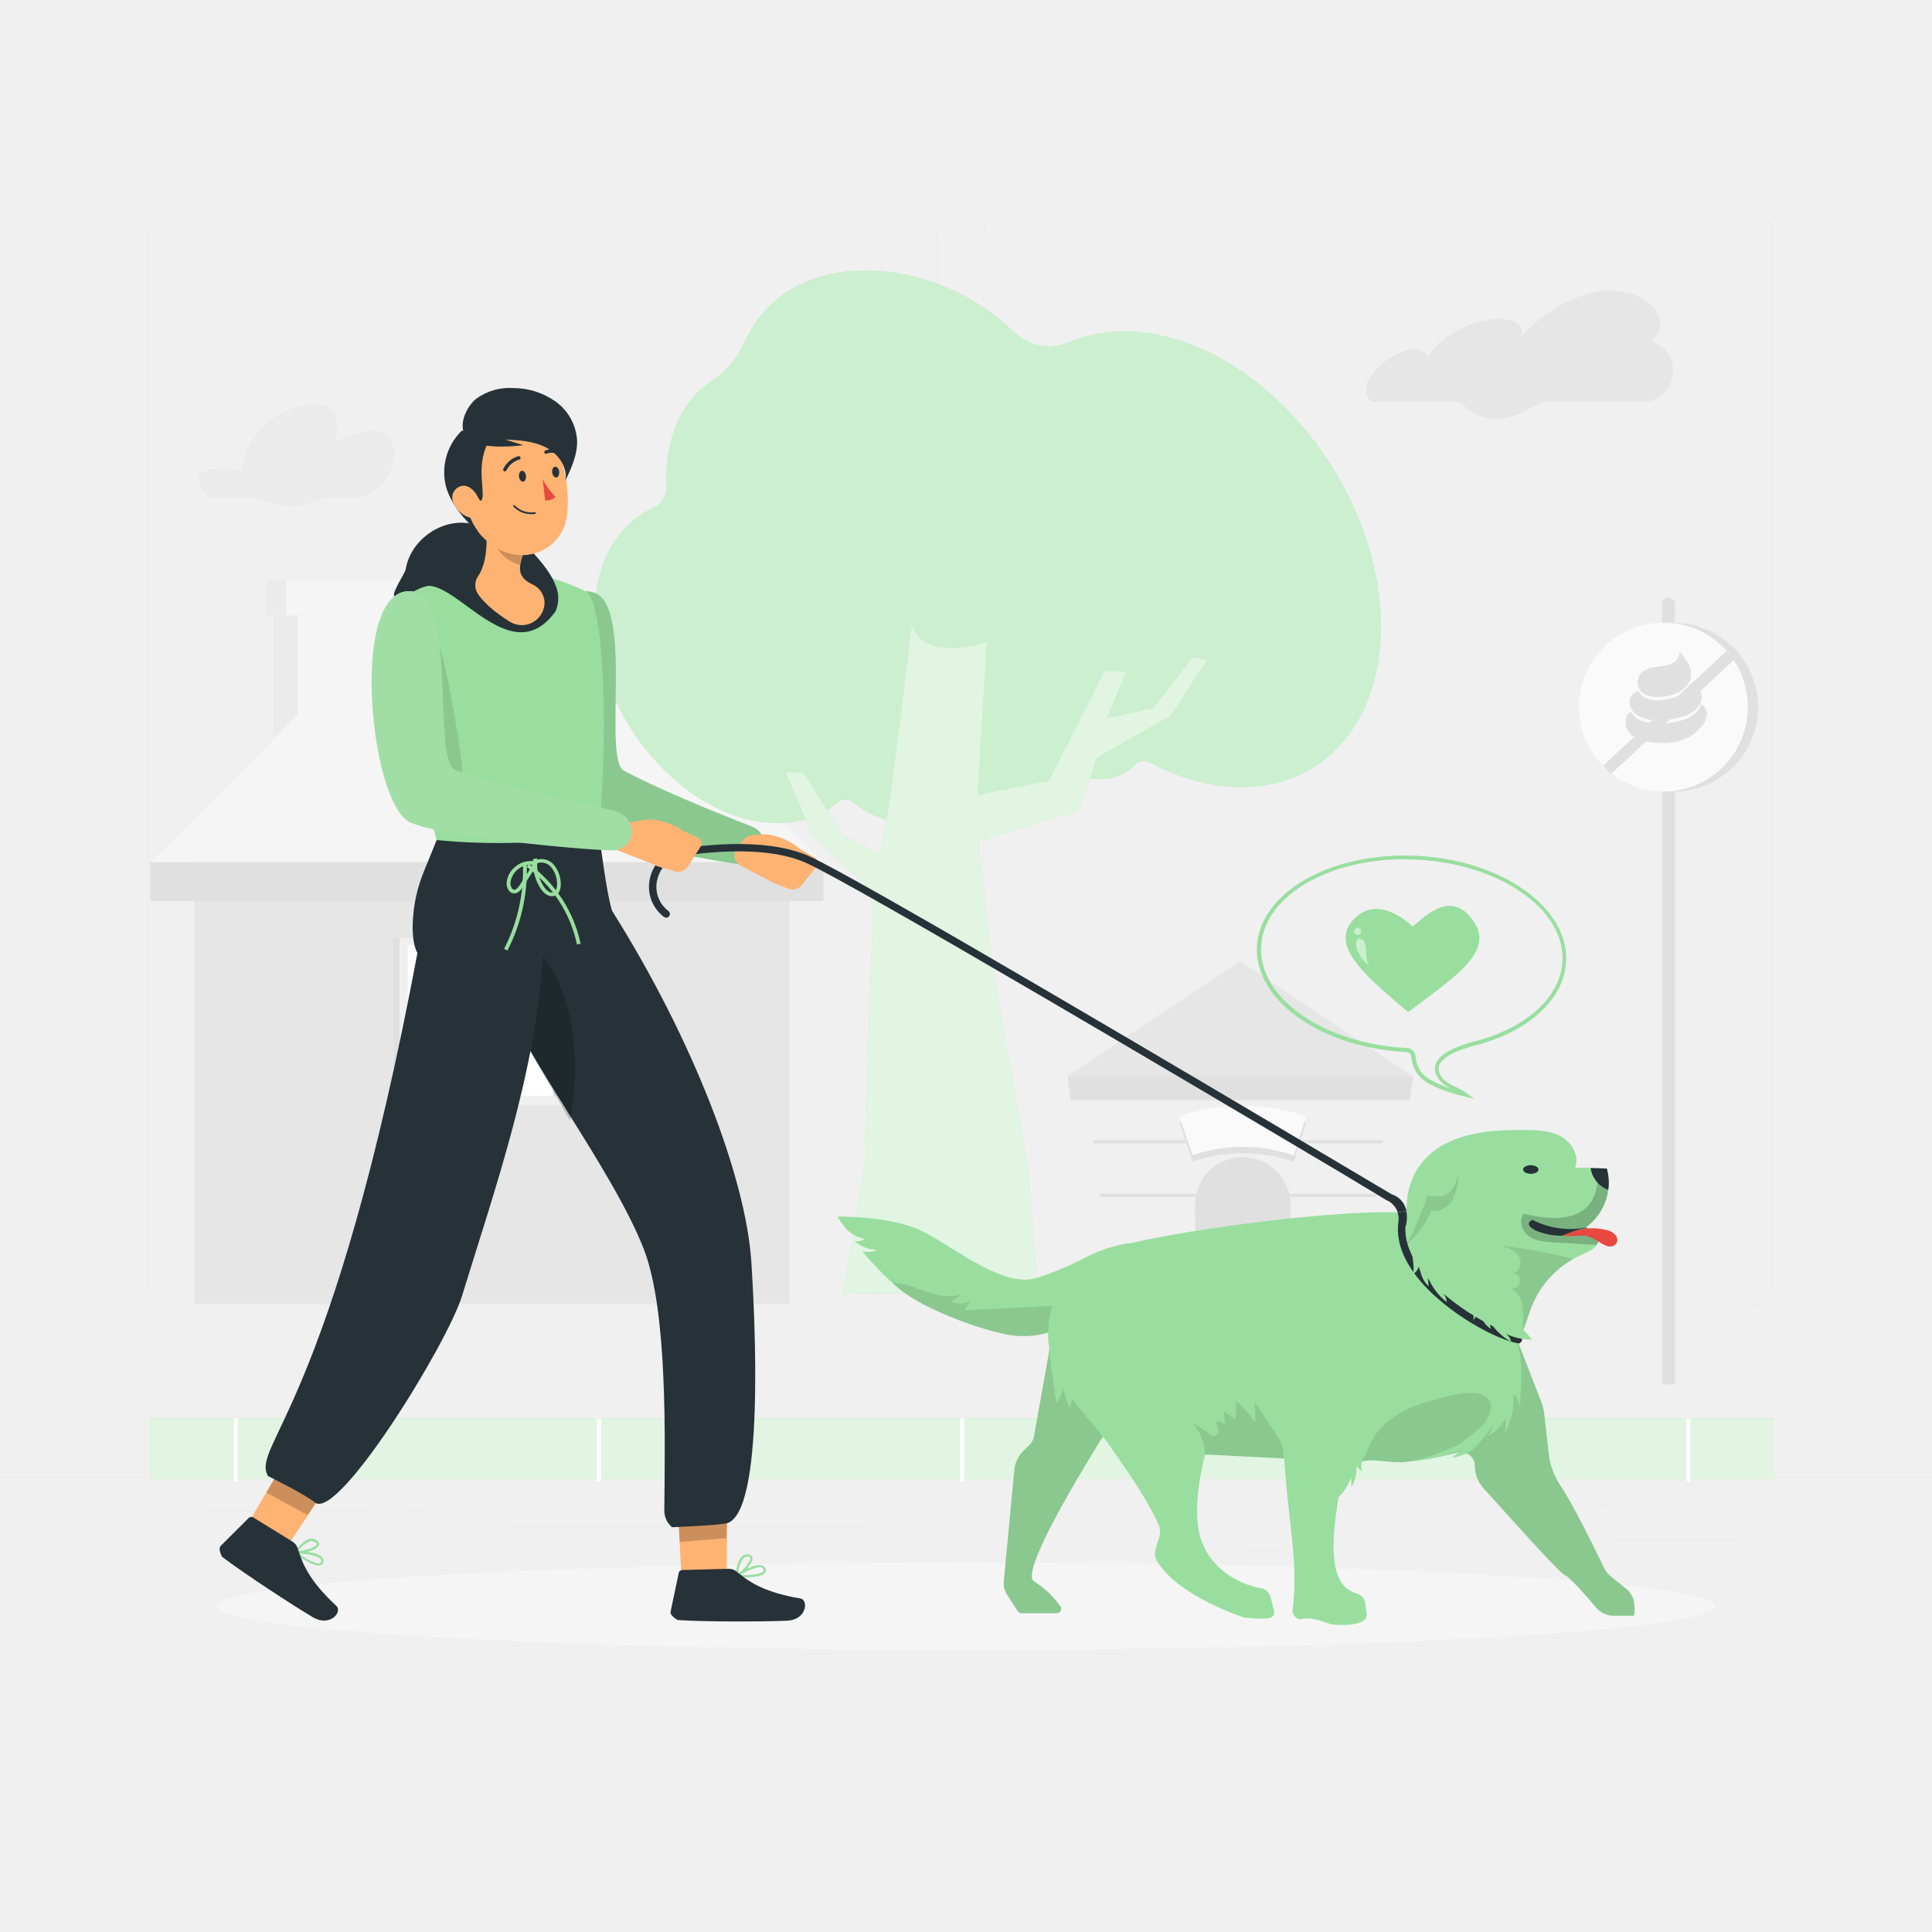
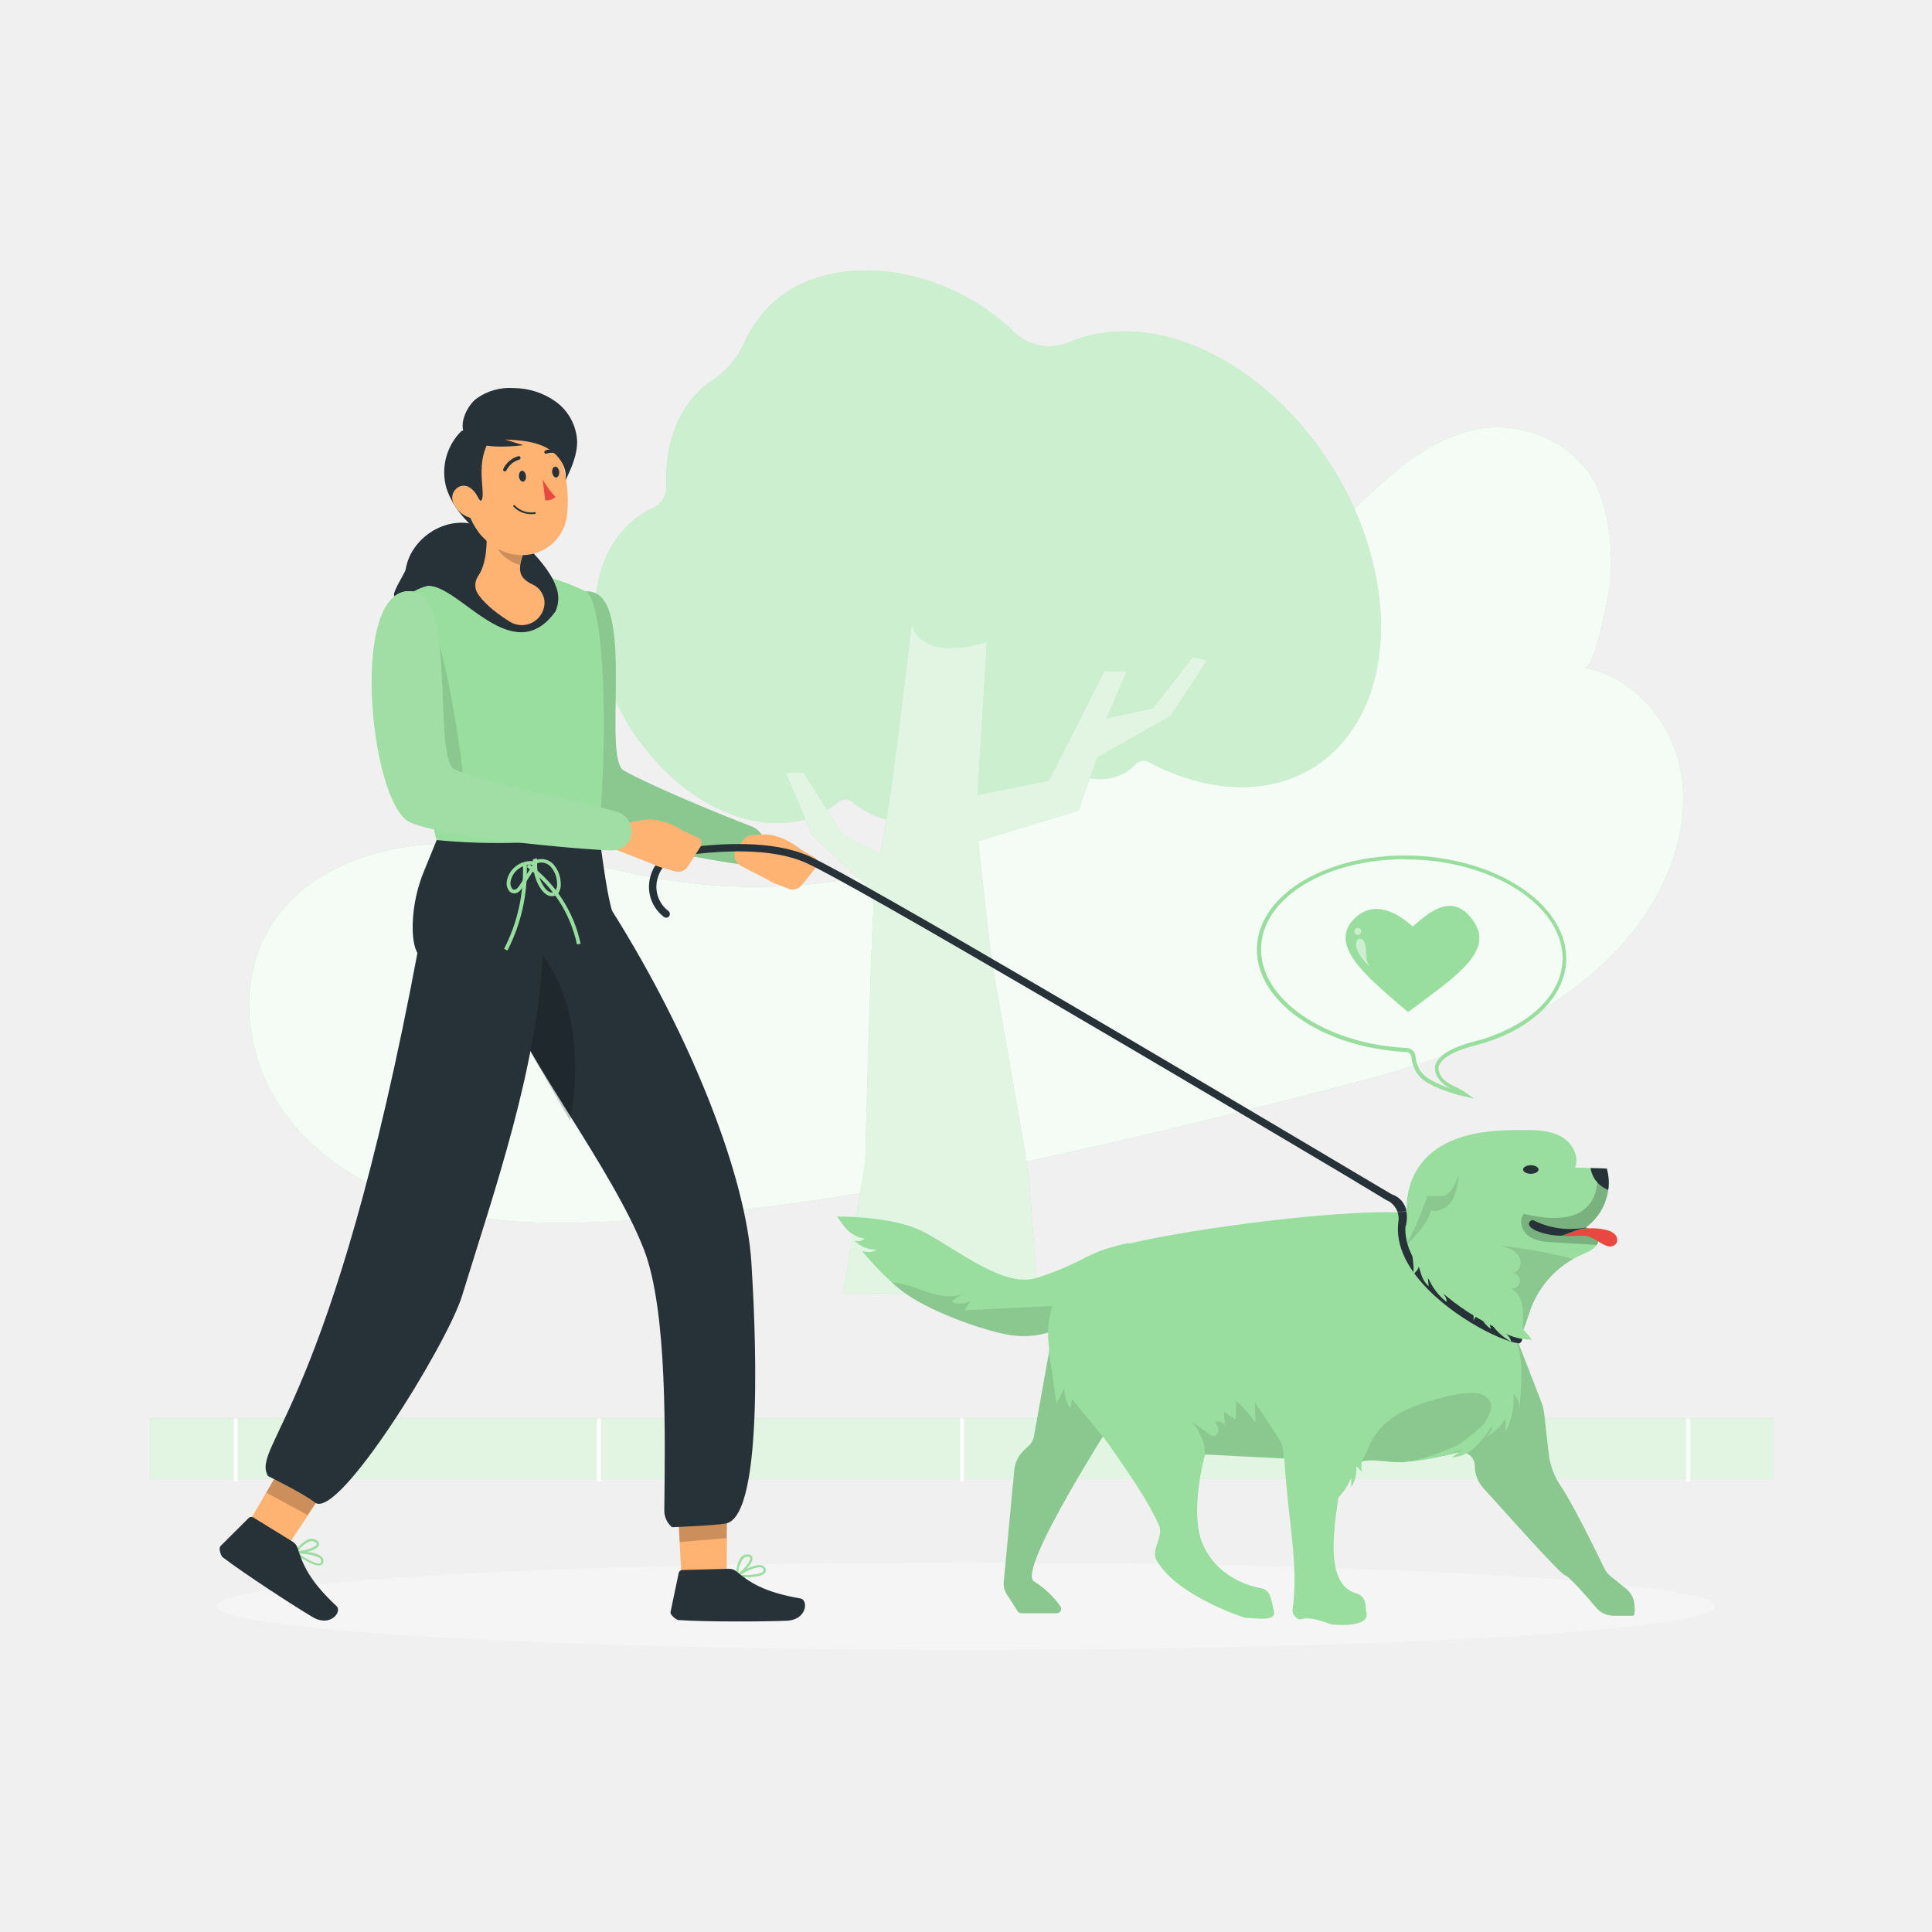
<svg xmlns="http://www.w3.org/2000/svg" viewBox="0 0 500 500">
-   <g id="freepik--background-complete--inject-31">
-     <rect x="416.78" y="398.49" width="33.12" height="0.25" style="fill:#ebebeb" />
-     <rect x="322.53" y="401.21" width="8.69" height="0.25" style="fill:#ebebeb" />
-     <rect x="396.59" y="389.21" width="19.19" height="0.25" style="fill:#ebebeb" />
-     <rect x="52.46" y="390.89" width="43.19" height="0.25" style="fill:#ebebeb" />
-     <rect x="104.56" y="390.89" width="6.33" height="0.25" style="fill:#ebebeb" />
-     <rect x="131.47" y="395.11" width="93.68" height="0.25" style="fill:#ebebeb" />
-     <path d="M237,337.8H43.91a5.71,5.71,0,0,1-5.7-5.71V60.66A5.71,5.71,0,0,1,43.91,55H237a5.71,5.71,0,0,1,5.71,5.71V332.09A5.71,5.71,0,0,1,237,337.8ZM43.91,55.2a5.46,5.46,0,0,0-5.45,5.46V332.09a5.46,5.46,0,0,0,5.45,5.46H237a5.47,5.47,0,0,0,5.46-5.46V60.66A5.47,5.47,0,0,0,237,55.2Z" style="fill:#ebebeb" />
-     <path d="M453.31,337.8H260.21a5.72,5.72,0,0,1-5.71-5.71V60.66A5.72,5.72,0,0,1,260.21,55h193.1A5.71,5.71,0,0,1,459,60.66V332.09A5.71,5.71,0,0,1,453.31,337.8ZM260.21,55.2a5.47,5.47,0,0,0-5.46,5.46V332.09a5.47,5.47,0,0,0,5.46,5.46h193.1a5.47,5.47,0,0,0,5.46-5.46V60.66a5.47,5.47,0,0,0-5.46-5.46Z" style="fill:#ebebeb" />
-     <rect y="382.4" width="500" height="0.25" style="fill:#ebebeb" />
-     <rect x="70.72" y="159.26" width="22.71" height="42.15" transform="translate(164.14 360.67) rotate(180)" style="fill:#ebebeb" />
-     <rect x="77.04" y="159.26" width="22.71" height="42.15" transform="translate(176.8 360.67) rotate(180)" style="fill:#f5f5f5" />
-     <rect x="68.85" y="150.07" width="33.88" height="9.19" style="fill:#f5f5f5" />
-     <rect x="68.85" y="150.07" width="5.22" height="9.19" style="fill:#ebebeb" />
-     <rect x="50.28" y="223.11" width="154" height="114.31" transform="translate(254.56 560.53) rotate(180)" style="fill:#e6e6e6" />
-     <polygon points="125.98 135.99 213.1 223.11 38.86 223.11 125.98 135.99" style="fill:#f5f5f5" />
-     <rect x="38.86" y="223.11" width="174.24" height="10.05" transform="translate(251.96 456.28) rotate(180)" style="fill:#e0e0e0" />
-     <rect x="101.81" y="242.81" width="43.34" height="43.34" style="fill:#e0e0e0" />
-     <rect x="103.4" y="242.81" width="43.34" height="43.34" style="fill:#f0f0f0" />
-     <rect x="105.51" y="244.57" width="39.04" height="39.04" style="fill:#fff" />
-     <rect x="143.17" y="244.57" width="1.37" height="39.04" style="fill:#e0e0e0" />
-     <rect x="123.67" y="247.01" width="1.37" height="37.93" transform="translate(-141.62 390.33) rotate(-90)" style="fill:#e0e0e0" />
-     <rect x="104.77" y="262.98" width="39.77" height="2.31" style="fill:#f0f0f0" />
-     <polygon points="284.56 309.24 284.63 309.79 286.23 322.95 286.32 323.69 287.91 336.8 287.96 337.19 311.51 337.19 331.74 337.19 352.94 337.19 352.95 337.1 354.53 323.69 354.62 322.9 356.16 309.79 356.26 308.99 357.8 295.89 357.89 295.09 359.12 284.69 359.84 278.54 280.82 278.54 281.56 284.69 282.88 295.48 282.93 295.89 284.56 309.24" style="fill:#f0f0f0" />
-     <polygon points="321 248.74 276.29 278.54 365.71 278.54 321 248.74" style="fill:#e6e6e6" />
-     <polygon points="364.87 284.69 277.13 284.69 276.29 278.54 365.71 278.54 364.87 284.69" style="fill:#e0e0e0" />
-     <path d="M334,312.19c0,13.81-.83,19.81-2.24,25H311.51c-1.41-5.2-2.24-11.2-2.24-25a12.36,12.36,0,1,1,24.71,0Z" style="fill:#e0e0e0" />
-     <polygon points="282.88 295.48 282.88 295.09 357.89 295.09 357.8 295.89 282.93 295.89 282.88 295.48" style="fill:#e0e0e0" />
-     <polygon points="284.56 309.24 284.56 308.99 309.69 308.99 333.56 308.99 356.26 308.99 356.16 309.79 333.74 309.79 309.51 309.79 284.63 309.79 284.56 309.24" style="fill:#e0e0e0" />
-     <polygon points="286.23 322.95 286.23 322.9 309.5 322.9 333.75 322.9 354.62 322.9 354.53 323.69 333.71 323.69 309.54 323.69 286.32 323.69 286.23 322.95" style="fill:#e0e0e0" />
-     <rect x="287.9" y="336.8" width="65.05" height="0.8" style="fill:#e0e0e0" />
-     <path d="M334.86,300.65l-1.15-.36a40.31,40.31,0,0,0-25.07.32l-3.41-10.05a50.92,50.92,0,0,1,31.64-.4l1.14.36Z" style="fill:#e0e0e0" />
-     <path d="M334.86,299l-1.15-.35a40.24,40.24,0,0,0-25.07.31l-3.41-10.05a50.85,50.85,0,0,1,31.64-.39l1.14.35Z" style="fill:#fafafa" />
-     <path d="M354.88,104h21.49a4,4,0,0,1,2.14.64h0c6.72,6.55,14.59,2.9,18.09.68a8.33,8.33,0,0,1,4.46-1.32H425c9,0,11.15-12.57,2.67-15.53l-.33-.11c9.39-7.82-11.21-24.3-33.57-1.48,1.74-7.61-18.14-4.86-24.22,5.53C367.39,85.57,348.43,97.42,354.88,104Z" style="fill:#e6e6e6" />
-     <path d="M54.14,128.8H66l1,.44a19.5,19.5,0,0,0,16.84-.44h9.93s9.3-3.5,8.09-12.77-15.23-1.54-15.23-1.54,4.26-12.94-9.33-9.27a20.1,20.1,0,0,0-14.91,16.49S44.54,118.6,54.14,128.8Z" style="fill:#ebebeb" />
-     <path d="M431.83,154.67h0a1.68,1.68,0,0,1,1.68,1.68V358.28h-3.36v-202A1.67,1.67,0,0,1,431.83,154.67Z" style="fill:#e0e0e0" />
-     <path d="M455,183a21.86,21.86,0,0,1-21.86,21.86c-.45,0-.9,0-1.34-.05h0a21.69,21.69,0,0,1-15-7.35,21.37,21.37,0,0,1-1.84-2.39A21.85,21.85,0,0,1,431.8,161.2h0c.44,0,.89,0,1.34,0a21.73,21.73,0,0,1,13.39,4.59,19.38,19.38,0,0,1,2.25,2A21.72,21.72,0,0,1,455,183Z" style="fill:#e0e0e0" />
-     <path d="M452.33,183a21.84,21.84,0,0,1-20.5,21.81c-.45,0-.9.05-1.35.05a21.76,21.76,0,0,1-15.12-6.08,22.24,22.24,0,0,1-2-2.21,21.85,21.85,0,0,1,17.14-35.42c.45,0,.9,0,1.35,0a21.72,21.72,0,0,1,13.45,5.73,20.11,20.11,0,0,1,2.06,2.17A21.79,21.79,0,0,1,452.33,183Z" style="fill:#fafafa" />
-     <path d="M450.36,169.29l-1.47,1.36L418.34,199l-1.43,1.32a22.24,22.24,0,0,1-2-2.21l1.61-1.5,30.33-28.14,1.28-1.19A19.38,19.38,0,0,1,450.36,169.29Z" style="fill:#e0e0e0" />
-     <path d="M440.19,181.49a4.51,4.51,0,0,1-.71,1.46,8.52,8.52,0,0,1-4.61,2.69,20.15,20.15,0,0,1-7.08.7,8.64,8.64,0,0,1-4-1.19,4.75,4.75,0,0,1-1.64-1.78,3.59,3.59,0,0,1-.41-1.73,3.09,3.09,0,0,1,2.32-2.91c1.2,3.34,6.8,2.71,9.46,1.67a6.71,6.71,0,0,0,3.8-3.33,3.7,3.7,0,0,1,2.11.91A3.51,3.51,0,0,1,440.19,181.49Z" style="fill:#e0e0e0" />
-     <path d="M437.54,175.48a4.79,4.79,0,0,1-.24.73,6.67,6.67,0,0,1-3.8,3.33c-2.66,1.05-8.26,1.68-9.46-1.67a4.23,4.23,0,0,1-.2-.88,3.61,3.61,0,0,1,1.05-2.94,6.29,6.29,0,0,1,3.69-1.48,13.46,13.46,0,0,0,3.94-.79,3.36,3.36,0,0,0,2.16-3.11,17,17,0,0,1,2.24,3.1A5.73,5.73,0,0,1,437.54,175.48Z" style="fill:#e0e0e0" />
-     <path d="M441.75,184.64a4.6,4.6,0,0,1-.66,2.3,10.41,10.41,0,0,1-6.09,4.69,17.85,17.85,0,0,1-7.8.44,10.92,10.92,0,0,1-4-1.22,5,5,0,0,1-2.51-3.26c0-1.19.08-2.9,1.47-3.37a4.67,4.67,0,0,0,1.64,1.78,8.64,8.64,0,0,0,4,1.19,19.92,19.92,0,0,0,7.08-.69,8.48,8.48,0,0,0,4.61-2.7,4.45,4.45,0,0,0,.71-1.45,2,2,0,0,1,.51.23A2.42,2.42,0,0,1,441.75,184.64Z" style="fill:#e0e0e0" />
+   <g id="freepik--background-simple--inject-31">
+     <path d="M381.23,111.28c-10.24,2.36-18.82,9.22-26.51,16.39-26.77,25-47.84,56.25-78,76.92a144.67,144.67,0,0,1-100.21,23.68c-19-2.6-37.4-9-56.54-9.87s-40.32,5.3-50.19,21.71c-8.56,14.22-6.26,33.36,3.19,47s25,22.22,41.11,26.14,33,3.63,49.55,2.52c59.54-4,117.89-18,175.73-32.69,16.53-4.19,33.17-8.47,48.59-15.74s29.73-17.81,38.87-32.2c6.81-10.74,10.55-23.89,8-36.34s-12.27-23.73-24.78-26c2.8.51,6.45-19.59,6.65-21.79.71-7.9,0-16.71-3-24.12C408.69,114.76,393.86,108.36,381.23,111.28Z" style="fill:#99DE9F" />
+     <path d="M381.23,111.28c-10.24,2.36-18.82,9.22-26.51,16.39-26.77,25-47.84,56.25-78,76.92a144.67,144.67,0,0,1-100.21,23.68c-19-2.6-37.4-9-56.54-9.87s-40.32,5.3-50.19,21.71c-8.56,14.22-6.26,33.36,3.19,47s25,22.22,41.11,26.14,33,3.63,49.55,2.52c59.54-4,117.89-18,175.73-32.69,16.53-4.19,33.17-8.47,48.59-15.74s29.73-17.81,38.87-32.2c6.81-10.74,10.55-23.89,8-36.34s-12.27-23.73-24.78-26c2.8.51,6.45-19.59,6.65-21.79.71-7.9,0-16.71-3-24.12C408.69,114.76,393.86,108.36,381.23,111.28Z" style="fill:#fff;opacity:0.9" />
  </g>
  <g id="freepik--Shadow--inject-31">
    <ellipse id="freepik--path--inject-31" cx="250" cy="415.69" rx="193.89" ry="11.32" style="fill:#f5f5f5" />
  </g>
  <g id="freepik--speech-bubble--inject-31">
    <path d="M381.53,284.36l-2.42-.59a37.37,37.37,0,0,1-7.53-2.44l-.32-.15c-2.37-1.15-5.33-2.58-6-7.57a1.36,1.36,0,0,0-1.16-1.34c-22.07-1.06-39.47-13.31-38.8-27.31s19.19-24.53,41.24-23.48,39.46,13.33,38.78,27.33c-.43,8.94-8.35,17-20.68,20.92-.35.14-1,.32-1.89.55-3.07.81-8.8,2.32-10.24,5.31-.71,1.47.43,3.37,1.87,4.41a16.08,16.08,0,0,0,2.42,1.35,18,18,0,0,1,2.69,1.53Zm-18-62c-20.15,0-36.54,9.77-37.16,22.59-.65,13.45,16.33,25.24,37.84,26.28a2.32,2.32,0,0,1,2.11,2.21c.56,4.45,3.14,5.69,5.41,6.79l.32.15a22.32,22.32,0,0,0,3.35,1.3,12,12,0,0,1-1.54-.92c-1.8-1.31-3.13-3.67-2.18-5.66,1.64-3.4,7.66-5,10.89-5.84.82-.22,1.47-.39,1.8-.52,12-3.85,19.61-11.51,20-20,.65-13.45-16.32-25.24-37.83-26.28C365.52,222.43,364.5,222.41,363.5,222.41Z" style="fill:#99DE9F" />
    <path d="M367.32,259.79l-2.84,2.07a.18.18,0,0,1-.07.05l-2.75-2.3c-8.57-7.45-18.31-15.64-10.65-22.33,5.31-4.65,11.47-.32,14.58,2.49,3.29-2.6,10.2-10,16-1C386.47,246.24,376.35,252.92,367.32,259.79Z" style="fill:#99DE9F" />
    <path d="M351.43,240.14a.9.9,0,1,1-.09,0Z" style="fill:#fff;opacity:0.5" />
    <path d="M354.8,250.26c-2.37-1.54,0-6.92-3-7.37C349.66,243.79,351.87,248.34,354.8,250.26Z" style="fill:#fff;opacity:0.5" />
  </g>
  <g id="freepik--Floor--inject-31">
    <rect x="38.86" y="367.09" width="420.16" height="15.56" style="fill:#99DE9F" />
    <g style="opacity:0.7">
      <rect x="38.86" y="367.09" width="420.16" height="15.56" style="fill:#fff" />
    </g>
    <rect x="60.52" y="367.09" width="1" height="16.31" style="fill:#fff" />
    <rect x="154.5" y="367.09" width="1" height="16.31" style="fill:#fff" />
    <rect x="248.48" y="367.09" width="1" height="16.31" style="fill:#fff" />
    <rect x="342.46" y="367.09" width="1" height="16.31" style="fill:#fff" />
    <rect x="436.44" y="367.09" width="1" height="16.31" style="fill:#fff" />
  </g>
  <g id="freepik--Tree--inject-31">
    <path d="M334,106.93c-18-19-40.67-25.47-57.26-18.38a13.13,13.13,0,0,1-14.34-2.66C242.31,66.5,209.77,64.2,196.27,82.5a37.45,37.45,0,0,0-3.87,6.56,22.09,22.09,0,0,1-8,9.33,24,24,0,0,0-6.14,5.84c-4.28,5.81-6.14,13.4-5.81,21.54a5.87,5.87,0,0,1-3.35,5.65,23.32,23.32,0,0,0-9.27,7.55c-10.93,14.82-6.11,41.22,10.78,59,15,15.82,34.58,19.44,46.39,9.56a2.81,2.81,0,0,1,3.57,0c8.5,6.82,18.38,6.87,23.52-.53h0a2.81,2.81,0,0,1,4.18-.51c8.76,7.84,19.36,8.27,24.75.51a16.78,16.78,0,0,0,2.2-4.59,2.77,2.77,0,0,1,3.59-1.83c5.74,2.05,11.36,1.16,15.19-2.87a2.7,2.7,0,0,1,3.23-.52c19.66,10.49,40.37,8.47,51.9-7.16C364.55,169.11,357.76,131.93,334,106.93Z" style="fill:#99DE9F" />
    <path d="M334,106.93c-18-19-40.67-25.47-57.26-18.38a13.13,13.13,0,0,1-14.34-2.66C242.31,66.5,209.77,64.2,196.27,82.5a37.45,37.45,0,0,0-3.87,6.56,22.09,22.09,0,0,1-8,9.33,24,24,0,0,0-6.14,5.84c-4.28,5.81-6.14,13.4-5.81,21.54a5.87,5.87,0,0,1-3.35,5.65,23.32,23.32,0,0,0-9.27,7.55c-10.93,14.82-6.11,41.22,10.78,59,15,15.82,34.58,19.44,46.39,9.56a2.81,2.81,0,0,1,3.57,0c8.5,6.82,18.38,6.87,23.52-.53h0a2.81,2.81,0,0,1,4.18-.51c8.76,7.84,19.36,8.27,24.75.51a16.78,16.78,0,0,0,2.2-4.59,2.77,2.77,0,0,1,3.59-1.83c5.74,2.05,11.36,1.16,15.19-2.87a2.7,2.7,0,0,1,3.23-.52c19.66,10.49,40.37,8.47,51.9-7.16C364.55,169.11,357.76,131.93,334,106.93Z" style="fill:#fff;opacity:0.5" />
    <path d="M210.2,216.16l16.08,14.94c-1.29,21.07-2.34,69.6-2.34,69.6l-5.72,33.93,50.4.46s-2.29-28.65-2.29-30.21-9.74-56.45-9.74-56.45l-3.44-30.74,26-7.93,4.75-13.7L303,185.25l9.33-14.33-3.6-.88-10.31,13.24-12,2.61,5.15-12.19H285.8L271.48,202,253,205.73l2.41-39.67c-17.75,5.57-19.47-4.58-19.47-4.58s-6.09,53.39-8.24,59.47l-9.51-4.79L207.9,199.88h-4.58Z" style="fill:#99DE9F" />
    <path d="M210.2,216.16l16.08,14.94c-1.29,21.07-2.34,69.6-2.34,69.6l-5.72,33.93,50.4.46s-2.29-28.65-2.29-30.21-9.74-56.45-9.74-56.45l-3.44-30.74,26-7.93,4.75-13.7L303,185.25l9.33-14.33-3.6-.88-10.31,13.24-12,2.61,5.15-12.19H285.8L271.48,202,253,205.73l2.41-39.67c-17.75,5.57-19.47-4.58-19.47-4.58s-6.09,53.39-8.24,59.47l-9.51-4.79L207.9,199.88h-4.58Z" style="fill:#fff;opacity:0.7" />
  </g>
  <g id="freepik--Characters--inject-31">
    <path d="M218.12,316.92c-.92-1.29-1.46-2.08-1.46-2.08s11.92-.17,20.05,2.93S259,333.82,268.38,330.7A77.41,77.41,0,0,0,279.84,326a44.73,44.73,0,0,1,6.26-2.76,53.5,53.5,0,0,1,5.91-1.53s3.6,1.51-4.58,11.09-16,14.07-25.76,12.74c-5.28-.72-19.38-5.25-27.31-10.77-3.41-2.37-8-7.07-11.18-10.9.58-.11,2,.65,3.68-.47a7.68,7.68,0,0,1-5.76-2.36,2.47,2.47,0,0,0,2.65-.47A8.36,8.36,0,0,1,218.12,316.92Z" style="fill:#99DE9F" />
    <path d="M248.87,335l-2.67,1.84a5,5,0,0,0,5-.28l-1.58,2.54,24-1.18a4.92,4.92,0,0,1,2.26.24,3.33,3.33,0,0,1,1.59,3.6l-.06.24a22.35,22.35,0,0,1-15.72,3.59c-5.28-.72-19.38-5.25-27.31-10.77a32.44,32.44,0,0,1-3.59-2.95,25.35,25.35,0,0,1,6.74,1.64C241.18,334.82,245.18,336.25,248.87,335Z" style="opacity:0.1" />
    <path d="M271.91,347.57l-4.31,24.07a4.58,4.58,0,0,1-1.45,2.61l-1,.94a8.11,8.11,0,0,0-2.65,5.27l-2.73,28.87a5.16,5.16,0,0,0,.79,3.27l2.81,4.38a1.15,1.15,0,0,0,1,.52h9.13a1.14,1.14,0,0,0,.91-1.81,23.29,23.29,0,0,0-6.78-6.41C262.76,406.54,289.7,365,289.7,365S281.06,332,271.91,347.57Z" style="fill:#99DE9F" />
    <path d="M271.91,347.57l-4.31,24.07a4.58,4.58,0,0,1-1.45,2.61l-1,.94a8.11,8.11,0,0,0-2.65,5.27l-2.73,28.87a5.16,5.16,0,0,0,.79,3.27l2.81,4.38a1.15,1.15,0,0,0,1,.52h9.13a1.14,1.14,0,0,0,.91-1.81,23.29,23.29,0,0,0-6.78-6.41C262.76,406.54,289.7,365,289.7,365S281.06,332,271.91,347.57Z" style="opacity:0.1" />
    <path d="M393.09,347.88l5.78,14.9a12.87,12.87,0,0,1,.78,3.18l1.15,10.21a18.55,18.55,0,0,0,3.09,8.36c3.25,4.79,9.43,17.47,11.33,21.4a5.76,5.76,0,0,0,1.6,2l4,3.22a5.77,5.77,0,0,1,2.15,4c.14,1.45.17,3-.33,3h-5.06a5.85,5.85,0,0,1-4.48-2.08c-2.52-3-7-8.1-8.1-8.42-1.3-.38-15.08-15.86-21.13-22.56a8.5,8.5,0,0,1-2.18-5.68h0a3.62,3.62,0,0,0-4.69-3.46c-4,1.22-12.17,2.24-14.62,2.52,0,0,17.47-19,17-31.34s13.34-7.37,13.67-4.2A22.17,22.17,0,0,1,393.09,347.88Z" style="fill:#99DE9F" />
    <path d="M393.09,347.88l5.78,14.9a12.87,12.87,0,0,1,.78,3.18l1.15,10.21a18.55,18.55,0,0,0,3.09,8.36c3.25,4.79,9.43,17.47,11.33,21.4a5.76,5.76,0,0,0,1.6,2l4,3.22a5.77,5.77,0,0,1,2.15,4c.14,1.45.17,3-.33,3h-5.06a5.85,5.85,0,0,1-4.48-2.08c-2.52-3-7-8.1-8.1-8.42-1.3-.38-15.08-15.86-21.13-22.56a8.5,8.5,0,0,1-2.18-5.68h0a3.62,3.62,0,0,0-4.69-3.46c-4,1.22-12.17,2.24-14.62,2.52,0,0,17.47-19,17-31.34s13.34-7.37,13.67-4.2A22.17,22.17,0,0,1,393.09,347.88Z" style="opacity:0.1" />
    <path d="M285,323.68l.12,0c1.92-.61,4.27-1.23,7-1.84,18.61-4.29,53.2-8.56,69.61-8.11.81,0,1.57.06,2.28.11h.07a29.9,29.9,0,0,1,3.59.41,8.61,8.61,0,0,1,2.12.62,2.35,2.35,0,0,1,.7.45c8,7.78,20.54,13.05,22.12,26.56a5.61,5.61,0,0,1,.06.59,24.25,24.25,0,0,1,.09,3.22c0,.19,0,.39,0,.59,0,.43-.05.88-.1,1.33a2,2,0,0,1,0,.24s0,0,0,0c-.55,5.3-2.55,11.67-6.54,19.52-.35.69-.72,1.39-1.11,2.11a13.34,13.34,0,0,1-6.32,5.47l-.47.22h0a29.69,29.69,0,0,1-3.71,1.35h-.05a52.65,52.65,0,0,1-10.6,1.78l-.87.06a21.88,21.88,0,0,1-2.68,0s0,0,0,0c-2.44-.19-4.94-.63-7.18-.27a5.41,5.41,0,0,0-.58.12l-.28.06a6.49,6.49,0,0,0-2.56,1.3,3.23,3.23,0,0,0-.44.39,8.5,8.5,0,0,0-1.37,1.8,9.82,9.82,0,0,0-1.21,3.66c-.1.71-.21,1.44-.32,2.2-1.42,9.55-3.19,22.45,4.59,24.72,3,.88,2.37,3.9,2.62,4.73,1.36,4.53-9,3.33-9,3.33-2.54-.87-5.56-2.05-7.93-1.35-1,.28-2.29-1.35-2.14-2.37,1.65-11.83-1.19-23.11-2.14-39.23l-.51,0L313,376.47l-.77,0-.35,0h0c-.2.55-4.05,14.85-.7,22.95,2.61,6.3,8.49,10.35,15.19,11.62,2.63.5,2.54,3,3.31,5.8.83,2.93-4.47,1.93-7.51,1.83,0,0-17.3-5.44-22.78-14.72-1.75-3,1.93-6.11.51-9.26-3-6.71-8.18-14-12.37-20.06q-1-1.44-2.1-2.82c-2.59-3.31-5.46-6.44-7.95-9.78-.18.89-.39,1.77-.48,2.46a9.71,9.71,0,0,1-1.57-5.15l-2,3.89c-.59-4.1-1.18-8.18-1.78-12.27-.05-.32-.09-.63-.12-.94a6,6,0,0,1,0-1,23.65,23.65,0,0,1-.28-4.12h0a25.4,25.4,0,0,1,1.06-6.92,24.5,24.5,0,0,1,7.83-12.05Z" style="fill:#99DE9F" />
    <path d="M352.72,377.58a4.8,4.8,0,0,1-.54.67c3.26-.86,7.17.36,10.73.14,4.58-.28,9.86-2.4,14.57-4.5,0,0,5.09-3.57,6.81-5.7a6.45,6.45,0,0,0,1.1-2.11c.72-2.25.89-3.6-1.46-5-3.34-2-14.23,1.48-17.63,2.74-5,1.84-9.63,5.22-11.83,10.05A24.65,24.65,0,0,1,352.72,377.58Z" style="opacity:0.1" />
    <path d="M349.18,379.94a3.23,3.23,0,0,1,.44-.39h-.33A1,1,0,0,0,349.18,379.94Z" style="opacity:0.1" />
    <path d="M308.39,367.94c1.62,1.67,3.33,5.2,3.39,7.23,0,1,0,1.12.07,1.26l1.65.06,18.68.92a9.06,9.06,0,0,0-1.63-5.78l-5.8-8.81c.05,1.78.09,3.55.13,5.33a32.07,32.07,0,0,0-4.94-5.59c-.06,1.6-.11,3.2-.17,4.79l-3-2c.07,1.14.14,2.28.22,3.42a2.31,2.31,0,0,0-2.49-.77,4.16,4.16,0,0,1,.85,2.09c0,.77-.58,1.6-1.33,1.55a2,2,0,0,1-1-.47C311.48,370.1,309.93,369,308.39,367.94Z" style="opacity:0.1" />
    <path d="M374.37,295.84c6.22-3.11,13.43-3.44,20.38-3.39,3.19,0,6.53.15,9.31,1.72s4.75,5,3.57,8l8.2.24a14.17,14.17,0,0,1-5.48,15.3l2.21.47c1.49.62,1.57,2.88.57,4.16s-2.62,1.85-4.09,2.51a24.8,24.8,0,0,0-12.92,13.95c-1,2.86-3.25,10.54-5.95,11.95-3.42,1.78-6-5.14-8.86-7.7-4.79-4.25-9.44-8.78-12.72-14.27C362,317.7,361.36,302.34,374.37,295.84Z" style="fill:#99DE9F" />
    <path d="M395.66,319.91c1.81,1.3,4.18,1.47,6.41,1.61l11.16.66a3.26,3.26,0,0,0,.3-3.06,1.84,1.84,0,0,0-1-.93l-2.21-.47a14.18,14.18,0,0,0,5.48-15.31l-2.41-.07v3.71c-1,10.1-10.74,10.16-19,8.07C392.94,315.78,393.84,318.62,395.66,319.91Z" style="opacity:0.2" />
    <path d="M363.48,322.47c-2.73,2.94,6.41-5.24,6.76-9.23,2.2.65,4.58-.83,5.72-2.81a15.51,15.51,0,0,0,1.52-6.65s-1.22,5.76-4.65,5.76H369.4S365.78,320,363.48,322.47Z" style="opacity:0.1" />
    <path d="M394.17,302.67c0,.61.9,1.11,2,1.11s2-.5,2-1.11-.9-1.11-2-1.11S394.17,302.06,394.17,302.67Z" style="fill:#263238" />
    <path d="M394,337.92c-.34-2-1.49-4-3.4-4.6a2,2,0,1,0,1-3.84c1.59-.29,2.44-2.67,1.58-4.2-.95-1.71-3-2.43-4.9-2.89h.08a122.32,122.32,0,0,1,17.74,3.18l1.06.25a24.81,24.81,0,0,0-11,13c-.48,1.3-1.2,3.61-2.09,5.87,0-.26,0-.51,0-.77A33.28,33.28,0,0,0,394,337.92Z" style="opacity:0.1" />
    <path d="M411.64,302.29l4.19.13a13.24,13.24,0,0,1,.39,5.53A7.16,7.16,0,0,1,411.64,302.29Z" style="fill:#263238" />
    <path d="M404.1,319.8c1.27.05,2.71.05,4.35,0h.1l.52,0,.59,0c1.41-.08,2.57.69,4,1.49a10,10,0,0,0,2.29,1.19,2.14,2.14,0,0,0,2.33-.63,2,2,0,0,0-.28-2.33,4.32,4.32,0,0,0-2.18-1.18,14.93,14.93,0,0,0-5-.41,4.58,4.58,0,0,0-.56.06C407.91,318.18,405.74,319.32,404.1,319.8Z" style="fill:#e8483f" />
    <path d="M404.1,319.8a25.91,25.91,0,0,0,4.35,0C406.81,319.85,405.37,319.85,404.1,319.8Z" style="fill:#e8483f" />
    <path d="M397.43,318.46a17,17,0,0,0,6.67,1.34c1.77-.52,4.17-1.82,6.7-2l-.45-.1a21.4,21.4,0,0,1-13.73-2S394,316.69,397.43,318.46Z" style="fill:#263238" />
    <path d="M393.24,364.76a5.56,5.56,0,0,0-1.55-4.11,19.08,19.08,0,0,1-2.13,10.11l.12-3.72a13.48,13.48,0,0,1-5.31,5,4.87,4.87,0,0,0,1.95-3.32,30.13,30.13,0,0,1-4.33,5.57,10,10,0,0,1-6.26,2.93,32,32,0,0,0,13.1-21,34.8,34.8,0,0,1,1.12-6c.58-1.7,2-4.76,2.89-1.82C394.34,353.18,393.59,359.87,393.24,364.76Z" style="fill:#99DE9F" />
    <path d="M352.72,381.1,351,379.45a8.3,8.3,0,0,1-1.28,5.4c0-.79,0-1.58-.08-2.37a14.24,14.24,0,0,1-4.63,6.25c.46-2.57,1-5.13,1.74-7.66.48-1.73,1.92-6.37,4.5-6S351.42,379.86,352.72,381.1Z" style="fill:#99DE9F" />
    <path d="M364,313.55a10,10,0,0,1-.11,3.49.94.94,0,0,1-.17.38c-.2,3.71,1.24,7.61,4.32,11.62,7.19,9.36,21,16.19,25.21,16.7a1,1,0,0,1-.12,1.91h-.11c-5-.59-19.16-7.86-26.51-17.44-3.69-4.81-5.24-9.57-4.59-14.14a5,5,0,0,0-.24-2.37Z" style="fill:#263238" />
    <path d="M365.45,330.21c.65-.87,2-1.77,1.62-2.81.72,2.22.93,3.93,2.67,5.49l-.24-2.51a15.28,15.28,0,0,0,4.93,6.6,3.38,3.38,0,0,0-1-2.22,14.9,14.9,0,0,0,6.35,2.46c-2.88-5.22-8.46-12.15-14.41-13.83C365.39,324.85,366.36,329,365.45,330.21Z" style="fill:#99DE9F" />
    <path d="M381.2,341.92c.51-1,1.67-2.05,1.18-3,1,2.08,1.51,3.74,3.46,5l-.61-2.44a15.23,15.23,0,0,0,5.87,5.78,3.42,3.42,0,0,0-1.3-2.05,14.85,14.85,0,0,0,6.65,1.47c-3.64-4.72-10.21-10.73-16.34-11.49C380.33,336.62,381.91,340.59,381.2,341.92Z" style="fill:#99DE9F" />
    <path d="M146.06,212.52c8.49,5.14,44.79,11.44,47,11.29a4.94,4.94,0,0,0,4.21-2.37,5.33,5.33,0,0,0-2.83-7.6c-9.37-3.58-25.94-10.48-33-14.42-5.54-3.08,2.66-42.66-7.75-46.07C136.79,147.83,136,206.44,146.06,212.52Z" style="fill:#99DE9F" />
    <g style="opacity:0.1">
      <path d="M146.06,212.52c8.49,5.14,44.79,11.44,47,11.29a4.94,4.94,0,0,0,4.21-2.37,5.33,5.33,0,0,0-2.83-7.6c-9.37-3.58-25.94-10.48-33-14.42-5.54-3.08,2.66-42.66-7.75-46.07C136.79,147.83,136,206.44,146.06,212.52Z" />
    </g>
    <path d="M191.76,224.09l9.29,4.81s5.7-8.35,5.88-9.33c0,0-4.41-3.62-9.2-3.65l-3.1.24a3.05,3.05,0,0,0-2.16,1.14l-1.7,2.12A3.08,3.08,0,0,0,191.76,224.09Z" style="fill:#ffb373" />
    <path d="M199.12,228l7.42-8.59L210.9,222a1.56,1.56,0,0,1,.41,2.31l-3.86,4.81A3,3,0,0,1,204,230Z" style="fill:#ffb373" />
    <path d="M151.55,153c4.3,2,6.16,31.34,3.47,63.11-.53,6.26-35.71,7-42.05,1.3l-12.63-51a12.2,12.2,0,0,1,10.06-15C113.26,151,127.34,141.67,151.55,153Z" style="fill:#99DE9F" />
    <path d="M155,216.1h0c1,5.65,2.11,17.58,4.49,22.76l.21.47A13.17,13.17,0,0,1,143,257l-7.1-2.7s-3.12.17-27.25-7c-.5-.15-2-2.25-1.84-8.29a39,39,0,0,1,3-13.75l3.2-7.85A165.05,165.05,0,0,0,155,216.1Z" style="fill:#263238" />
    <path d="M188.23,386.06,188,415.43c-.93.48-11.05,4.2-11.2,1.38-.46-8.6-1.37-26.67-1.37-26.67Z" style="fill:#ffb373" />
    <path d="M190.69,408.11a.31.31,0,0,1-.25-.23.3.3,0,0,1,.13-.31c.17-.12,4.27-2.91,6.36-2.51a1.46,1.46,0,0,1,1,.6,1.09,1.09,0,0,1,.12,1.27c-.41.75-1.92,1.09-3.51,1.2A20.53,20.53,0,0,1,190.69,408.11Zm5.6-2.52a13.22,13.22,0,0,0-4.65,2c2.3.14,5.42-.13,5.93-1,.06-.11.12-.29-.12-.64a.84.84,0,0,0-.59-.36,2.24,2.24,0,0,0-.58,0Z" style="fill:#99DE9F" />
    <path d="M190.53,408a.27.27,0,0,1-.09-.28c0-.14.07-3.47,1.54-4.89a2.16,2.16,0,0,1,1.59-.55,1.08,1.08,0,0,1,1.16.75c.35,1.36-2.39,4.25-3.82,5l-.12,0Zm1.86-4.71a6.77,6.77,0,0,0-1.32,3.92c1.44-1,3.35-3.32,3.08-4.1,0-.07-.07-.27-.59-.29l-.18.06A1.52,1.52,0,0,0,192.39,403.28Z" style="fill:#99DE9F" />
    <path d="M188.62,406l-12,.32a1,1,0,0,0-1,.89l-2.08,9.95c-.14,1,1.8,2.11,1.91,2.1,7.32.52,23,.42,28.21.18s5.61-5.4,3.47-5.76c-9.6-1.64-13.32-4.34-16.47-6.93A3,3,0,0,0,188.62,406Z" style="fill:#263238" />
    <g style="opacity:0.2">
      <polygon points="175.89 399.07 175.43 390.14 188.22 386.06 187.99 398.08 175.89 399.07" />
    </g>
    <path d="M86.36,382.16,70.06,406.6c-1-.11-11.54-2.55-10.12-5,4.33-7.45,13.48-23.06,13.48-23.06Z" style="fill:#ffb373" />
    <path d="M76.32,402a.31.31,0,0,1-.08-.33.3.3,0,0,1,.28-.19c.21,0,5.16-.09,6.69,1.4a1.4,1.4,0,0,1,.5,1,1.1,1.1,0,0,1-.6,1.13c-.75.4-2.2-.15-3.58-.92A20.32,20.32,0,0,1,76.32,402Zm6.07,1a13.07,13.07,0,0,0-5-.9c1.85,1.38,4.6,2.87,5.49,2.45.12-.07.26-.19.26-.61a.9.9,0,0,0-.3-.63,4,4,0,0,0-.47-.33Z" style="fill:#99DE9F" />
    <path d="M76.26,401.76a.26.26,0,0,1,.07-.28c.09-.12,2-2.87,4-3.25a2.2,2.2,0,0,1,1.63.42,1.08,1.08,0,0,1,.56,1.26c-.46,1.33-4.33,2.25-6,2.12l-.12,0Zm4.13-2.91a6.76,6.76,0,0,0-3.25,2.55c1.78-.08,4.62-.94,4.82-1.74,0-.08.09-.27-.33-.57l-.18,0A1.46,1.46,0,0,0,80.39,398.85Z" style="fill:#99DE9F" />
    <path d="M75.76,399,65.6,392.75a1,1,0,0,0-1.33.19l-7.2,7.18c-.67.77.35,2.75.44,2.81,5.84,4.44,19,13,23.49,15.62s7.66-1.44,6.07-2.92c-7.13-6.63-8.76-10.93-10-14.82A3.08,3.08,0,0,0,75.76,399Z" style="fill:#263238" />
    <g style="opacity:0.2">
      <polygon points="68.9 386.28 73.42 378.55 86.36 382.16 79.57 392.08 68.9 386.28" />
    </g>
    <path d="M131.46,259.52c3.11,12.26,27.22,43.17,35.21,63.9,6.15,16,5.43,48.93,5.25,67.36a5.61,5.61,0,0,0,2,4.46s10.58-.4,13.84-.94c10.41-1.72,7.52-54.65,6.7-67.57-1.39-21.94-15.15-57.81-36.05-91-3.5-5.56-9.64-2.12-17.79.13C139.14,236.28,128.45,247.62,131.46,259.52Z" style="fill:#263238" />
    <path d="M138,244.43c-2.1-2.22-2.08,25.47-2.08,25.47L147.53,290S154.06,261.45,138,244.43Z" style="opacity:0.2" />
    <path d="M108.3,245.22C85.87,365.29,64.83,374.07,69.36,382c0,0,9.54,4.7,12.09,6.81,6,5,34.3-41,38.11-53.4,8.5-27.68,19.39-58.41,21.07-89.48.36-6.56-3.65-12.86-11.69-15.45C127.47,230,110.56,233.16,108.3,245.22Z" style="fill:#263238" />
    <path d="M119.64,200.55c-.61,1-4.29-1.51-5-2.46-2.16-3.09-2.89-8.68-3.55-12.32a63.68,63.68,0,0,1-1-13.29c.07-1.86-.23-10.94,2.65-7.61C115.14,167.56,120.24,199.56,119.64,200.55Z" style="opacity:0.1" />
    <path d="M143.46,231.85c-1.12.36-2.39-.27-3.39-1.68a11.19,11.19,0,0,1-1.95-5l-2.84,4.41c-.53.82-1.21,1.66-2.24,1.63a1.7,1.7,0,0,1-1.26-.61,3.25,3.25,0,0,1-.64-2.43,6.09,6.09,0,0,1,2.38-4,6.16,6.16,0,0,1,4.47-1.3l-.16-.41.9-.34.09.23.18-.3v.42a4.25,4.25,0,0,1,4.13,1.1,7.56,7.56,0,0,1,1.94,4.38c.22,1.48-.06,3.4-1.58,3.91ZM139,223.49v.2a10.18,10.18,0,0,0,1.87,5.93c.57.81,1.44,1.59,2.32,1.31,1-.34,1.08-2,.94-2.86a6.56,6.56,0,0,0-1.67-3.83,3.36,3.36,0,0,0-2.83-1l-.62.21Zm-3.18.52a5.36,5.36,0,0,0-1.7.9,5.15,5.15,0,0,0-2,3.38,2.35,2.35,0,0,0,.42,1.68.73.73,0,0,0,.56.28c.55,0,1-.59,1.4-1.19l3.34-5.17-.18.06-.06-.17A4.65,4.65,0,0,0,135.81,224Z" style="fill:#99DE9F" />
    <path d="M131.32,246l-.86-.44a44.43,44.43,0,0,0,4.87-21.85l1,0A45.41,45.41,0,0,1,131.32,246Z" style="fill:#99DE9F" />
    <path d="M150.26,244.23l-.94.2a33.29,33.29,0,0,0-13-20.05l.57-.78A34.27,34.27,0,0,1,150.26,244.23Z" style="fill:#99DE9F" />
    <path d="M124.58,138.3l-.74-.6,0,0c-2.18-2.76-3-5.9-3.95-10.79-.25-1.25-.49-2.62-.77-4.13a13.21,13.21,0,0,1,.2-6,13.65,13.65,0,0,1,1.19-3c1.17,4.35,1.34,8.87,1.74,13.33A38.79,38.79,0,0,0,124.58,138.3Z" style="fill:#263238" />
    <path d="M143.76,158.22c-11,15.3-24.71-6.77-33-6.61a13.14,13.14,0,0,0-3.71,1.47A8.34,8.34,0,0,0,106,153a6,6,0,0,0-3.93,1.36c-.81-.9,2.74-5.89,2.94-7.09,1.2-7.32,8.87-12.93,16.21-11.86,0,0,11.76,2.37,15.33,6.16,2.3,2.43,5.81,6.1,7.26,10A8.27,8.27,0,0,1,143.76,158.22Z" style="fill:#263238" />
    <path d="M125.55,133.05c.55,5,.93,12-1.78,16a4.13,4.13,0,0,0-.13,4.59c1.21,1.81,3.58,4.32,8.27,7.24a5.89,5.89,0,0,0,9-4.45h0a5.27,5.27,0,0,0-3.1-5.18c-4.05-1.9-3.61-4.33-2.36-8.11Z" style="fill:#ffb373" />
    <path d="M129.56,137.13l5.78,6a17.94,17.94,0,0,0-.78,3.07c-2.34-.55-5.89-2.9-6.19-5.57A7.62,7.62,0,0,1,129.56,137.13Z" style="opacity:0.2;isolation:isolate" />
    <path d="M146.8,133a11.68,11.68,0,0,1-11.53,10.67h-.07a12.74,12.74,0,0,1-6.43-1.69,14.14,14.14,0,0,1-2.07-1.39c-.27-.21-.53-.43-.77-.64a16.39,16.39,0,0,1-2.09-2.2l0,0c-2.18-2.76-3-5.9-3.95-10.79-.25-1.25-.49-2.62-.77-4.13a13.21,13.21,0,0,1,.2-6,13.65,13.65,0,0,1,1.19-3,9.76,9.76,0,0,1,.76-1.2,12.71,12.71,0,0,1,13.86-5c4.37,1.16,7.38,4.71,9.27,9.06.2.43.37.88.53,1.32A34.65,34.65,0,0,1,146.8,133Z" style="fill:#ffb373" />
    <path d="M134.3,123.36c.11.77.59,1.35,1.08,1.29s.83-.75.74-1.52-.59-1.36-1.08-1.3S134.25,122.61,134.3,123.36Z" style="fill:#263238" />
    <path d="M142.9,122.28c.11.78.59,1.35,1.08,1.29s.83-.75.74-1.52-.59-1.36-1.08-1.28S142.81,121.5,142.9,122.28Z" style="fill:#263238" />
    <path d="M140.42,124a21.12,21.12,0,0,0,3.34,4.61,3.3,3.3,0,0,1-2.66.86Z" style="fill:#e8483f" />
    <path d="M137.33,133.06a7.07,7.07,0,0,0,1.13-.06.23.23,0,0,0,.2-.25h0a.24.24,0,0,0-.26-.19,6,6,0,0,1-5.21-1.78.21.21,0,0,0-.31,0,.22.22,0,0,0,0,.32A6.23,6.23,0,0,0,137.33,133.06Z" style="fill:#263238" />
    <path d="M130.63,122a.42.42,0,0,0,.44-.3,5.37,5.37,0,0,1,3.3-2.75.47.47,0,0,0,.33-.57.45.45,0,0,0-.54-.32h0a6.14,6.14,0,0,0-3.92,3.33.46.46,0,0,0,.27.58h0A.23.23,0,0,0,130.63,122Z" style="fill:#263238" />
    <path d="M145,117.9a.46.46,0,0,0,.26-.85,4.33,4.33,0,0,0-4.13-.46.45.45,0,0,0-.23.58s0,0,0,0a.43.43,0,0,0,.59.22h0a3.51,3.51,0,0,1,3.23.41A.41.41,0,0,0,145,117.9Z" style="fill:#263238" />
    <path d="M124.58,129.52c-.41.53-1.69-2.3-2.35-2.43a9.38,9.38,0,0,0-2.36-.2c.93,4.89,1.77,8,3.95,10.79-3.64-3.08-6.85-6.86-8.31-11.43a15,15,0,0,1,3.87-14.66c.3-.27.78-.15,1.15,0s2.3.57,3.1.72a3.88,3.88,0,0,1,2.67,2.28C123,120.76,125.83,127.88,124.58,129.52Z" style="fill:#263238" />
    <path d="M117.45,130.42a6.87,6.87,0,0,0,3.89,3.47c2.26.74,3.5-1.29,3-3.54-.5-2-2.27-4.83-4.58-4.64a3.09,3.09,0,0,0-2.7,3.43A3.24,3.24,0,0,0,117.45,130.42Z" style="fill:#ffb373" />
    <path d="M135.44,115.21l-4.73-1.47c3.58.18,7.28.39,10.48,2s5.74,5.08,5.16,8.61c1.55-3.29,3.13-6.75,3-10.39A13.43,13.43,0,0,0,143.9,104a18.93,18.93,0,0,0-11-3.57,14.69,14.69,0,0,0-9.64,2.75c-2.55,2-5.15,7.4-2.28,10.2S131.72,115.69,135.44,115.21Z" style="fill:#263238" />
    <path d="M361.71,313.69a5.42,5.42,0,0,0-2.25-2.79h0c-.28-.12-.52-.23-.7-.33l-9.87-5.95L347,303.49c-37.23-22.11-126.32-74.82-138.46-80.21-9-4-22.18-3.19-31.66-1.84a8,8,0,0,0-6.7,5.9,7.84,7.84,0,0,0,2.63,8.29l.2.16a1,1,0,0,1,.16,1.35,1,1,0,0,1-1.35.16l-.22-.18a9.77,9.77,0,0,1-3.27-10.3,9.94,9.94,0,0,1,8.28-7.28c9.73-1.39,23.3-2.17,32.7,2,12.25,5.41,101.42,58.19,138.68,80.32l11.74,7a3.53,3.53,0,0,0,.51.24l.11.05h0a5.57,5.57,0,0,1,3.66,4.35Z" style="fill:#263238" />
    <path d="M360.35,309.19l-.11-.05a3.53,3.53,0,0,1-.51-.24l-11.74-7C353.28,305,357.53,307.51,360.35,309.19Z" style="fill:#263238" />
    <path d="M158.35,219.5l13.27,5.17s4.78-8.9,4.86-9.89c0,0-4.77-3.14-9.54-2.67l-4.37.81Z" style="fill:#ffb373" />
    <path d="M169.6,224l6.47-9.32,4.61,2.14a1.55,1.55,0,0,1,.65,2.25l-3.33,5.2a3,3,0,0,1-3.37,1.24Z" style="fill:#ffb373" />
    <path d="M106.08,212.79c9,4.22,50.81,7.64,53,7.26a5,5,0,0,0,3.94-2.8,5.33,5.33,0,0,0-3.62-7.26c-9.69-2.57-34.17-7.6-41.64-10.76-5.84-2.48.35-43.79-10.36-46.07C90,149.45,95.46,207.81,106.08,212.79Z" style="fill:#99DE9F" />
    <path d="M106.08,212.79c9,4.22,50.81,7.64,53,7.26a5,5,0,0,0,3.94-2.8,5.33,5.33,0,0,0-3.62-7.26c-9.69-2.57-34.17-7.6-41.64-10.76-5.84-2.48.35-43.79-10.36-46.07C90,149.45,95.46,207.81,106.08,212.79Z" style="fill:#e0e0e0;opacity:0.1" />
  </g>
</svg>
